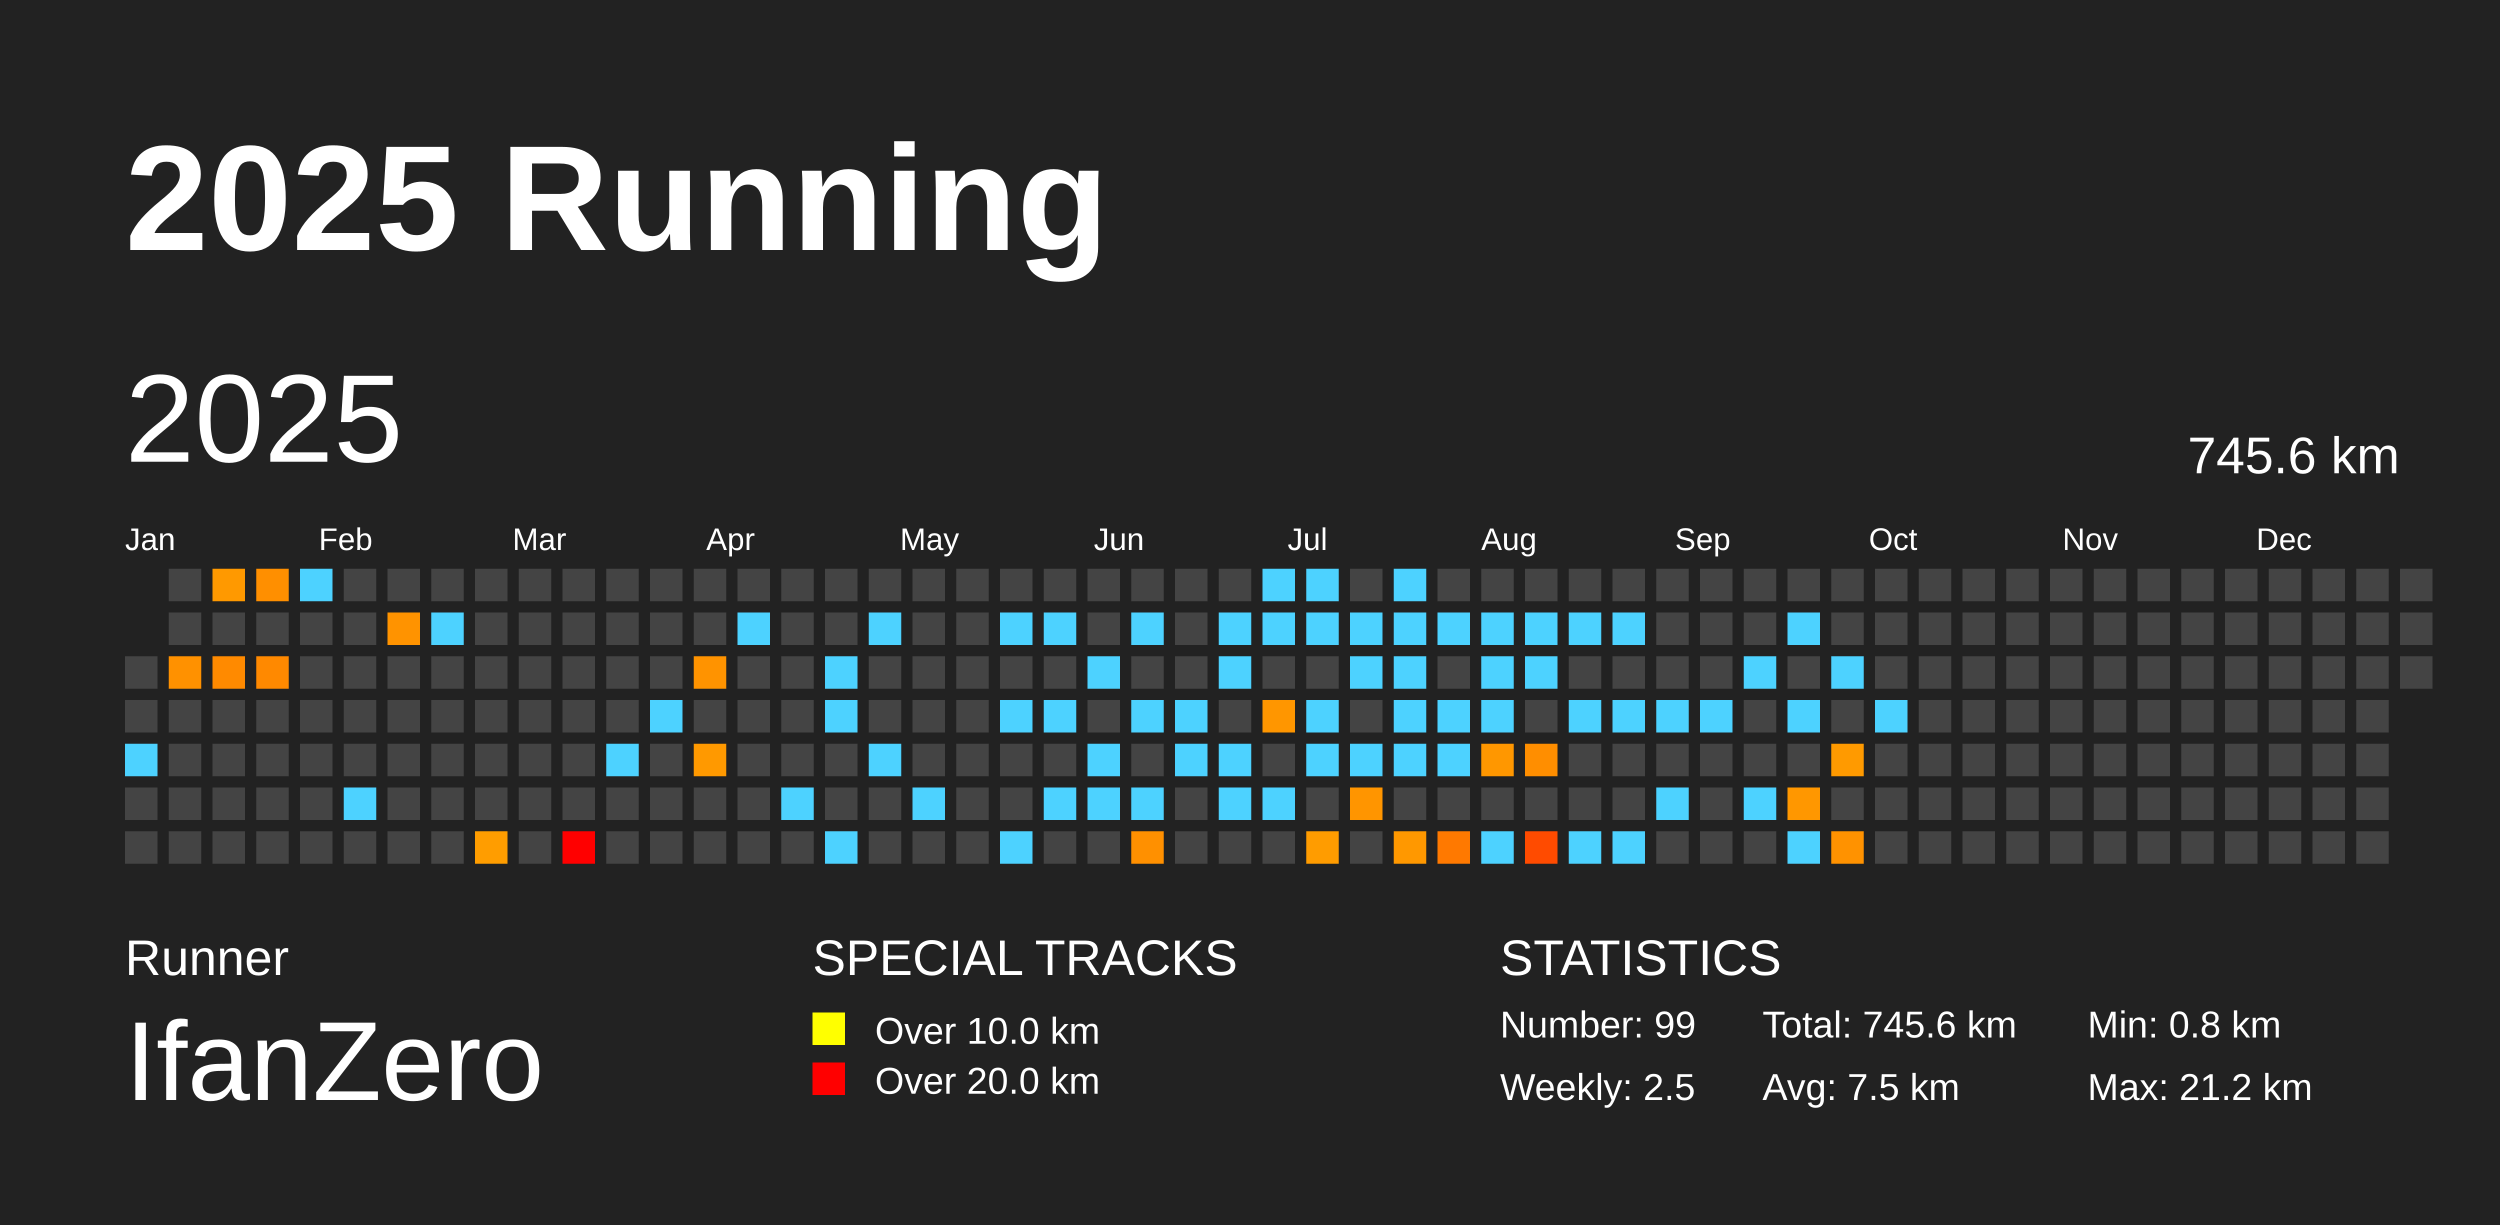
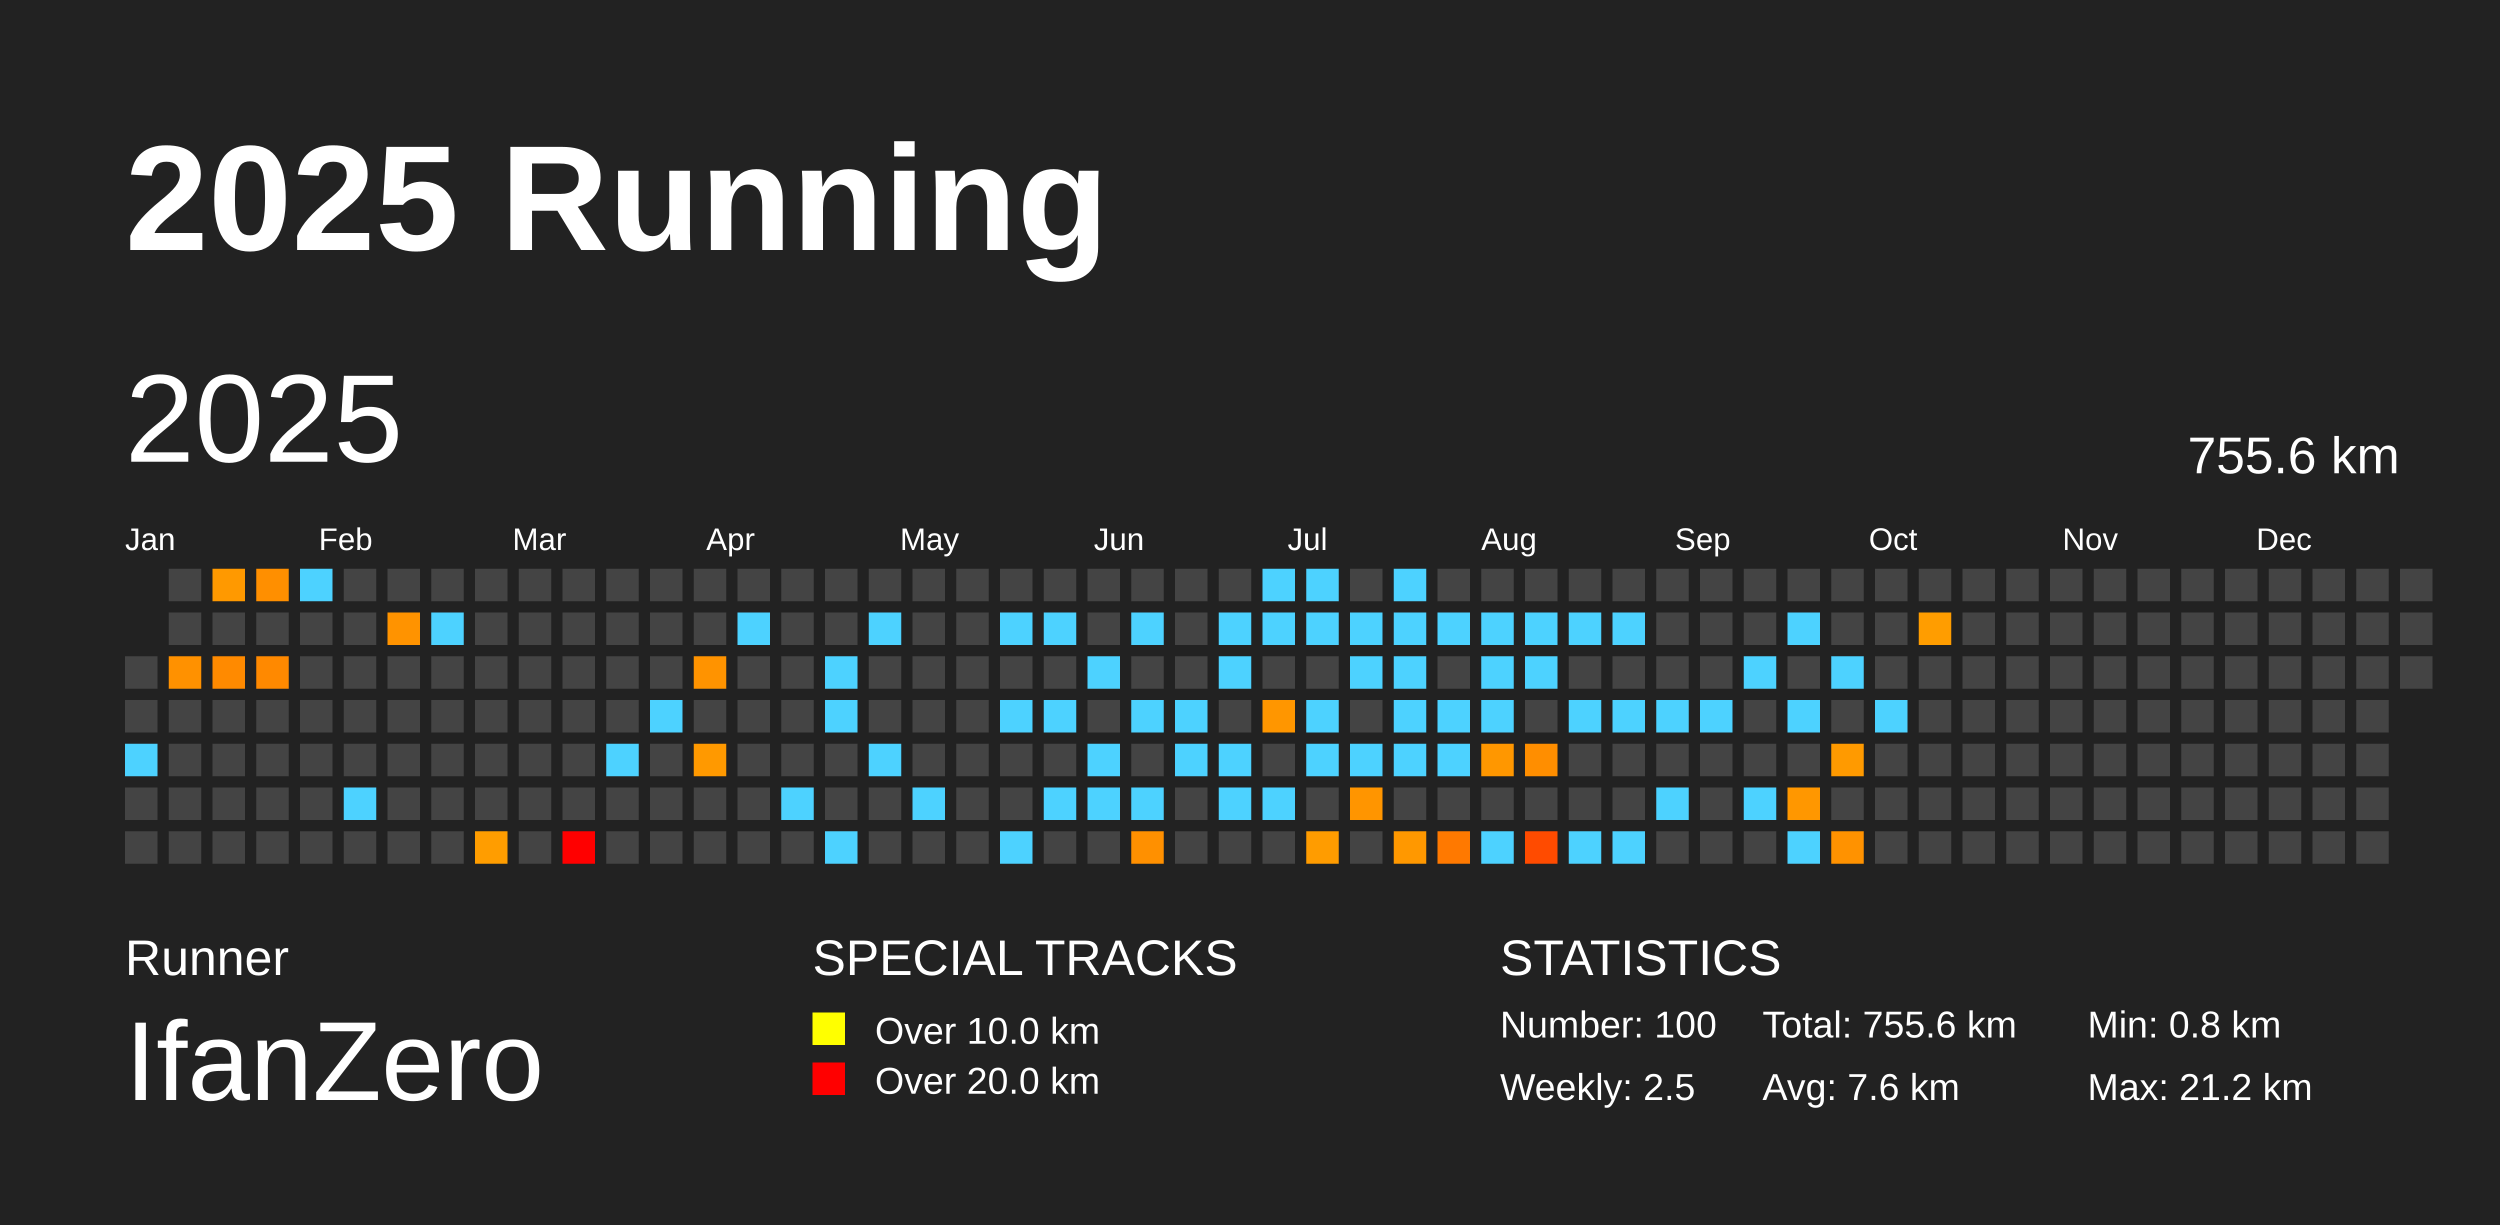
<svg xmlns="http://www.w3.org/2000/svg" baseProfile="full" height="98mm" version="1.1" viewBox="0,0,200,98" width="200mm">
  <defs />
  <rect fill="#222222" height="98" width="200" x="0" y="0" />
  <text fill="#FFFFFF" style="font-size:12px; font-family:Arial; font-weight:bold;" x="10" y="20">2025 Running</text>
  <text fill="#FFFFFF" style="font-size:4px; font-family:Arial" x="10" y="78">Runner</text>
  <text fill="#FFFFFF" style="font-size:9px; font-family:Arial" x="10" y="88">IfanZero</text>
  <text fill="#FFFFFF" style="font-size:4px; font-family:Arial" x="65" y="78">SPECIAL TRACKS</text>
  <rect fill="yellow" height="2.6" width="2.6" x="65" y="81" />
  <text fill="#FFFFFF" style="font-size:3px; font-family:Arial" x="70" y="83.5">Over 10.0 km</text>
  <rect fill="red" height="2.6" width="2.6" x="65" y="85" />
  <text fill="#FFFFFF" style="font-size:3px; font-family:Arial" x="70" y="87.5">Over 20.0 km</text>
  <text fill="#FFFFFF" style="font-size:4px; font-family:Arial" x="120" y="78">STATISTICS</text>
-   <text fill="#FFFFFF" style="font-size:3px; font-family:Arial" x="120" y="83">Number: 99</text>
+   <text fill="#FFFFFF" style="font-size:3px; font-family:Arial" x="120" y="83">Number: 100</text>
  <text fill="#FFFFFF" style="font-size:3px; font-family:Arial" x="120" y="88">Weekly: 2.5</text>
-   <text fill="#FFFFFF" style="font-size:3px; font-family:Arial" x="141" y="83">Total: 745.6 km</text>
-   <text fill="#FFFFFF" style="font-size:3px; font-family:Arial" x="141" y="88">Avg: 7.5 km</text>
+   <text fill="#FFFFFF" style="font-size:3px; font-family:Arial" x="141" y="83">Total: 755.6 km</text>
+   <text fill="#FFFFFF" style="font-size:3px; font-family:Arial" x="141" y="88">Avg: 7.6 km</text>
  <text fill="#FFFFFF" style="font-size:3px; font-family:Arial" x="167" y="83">Min: 0.8 km</text>
  <text fill="#FFFFFF" style="font-size:3px; font-family:Arial" x="167" y="88">Max: 21.2 km</text>
  <text dominant-baseline="hanging" fill="#FFFFFF" style="font-size:10.0px; font-family:Arial;" x="10" y="30">2025</text>
-   <text dominant-baseline="hanging" fill="#FFFFFF" style="font-size:4.125px; font-family:Arial;" x="175" y="35">745.6 km</text>
+   <text dominant-baseline="hanging" fill="#FFFFFF" style="font-size:4.125px; font-family:Arial;" x="175" y="35">755.6 km</text>
  <text fill="#FFFFFF" style="font-size:2.5px; font-family:Arial" x="10.0" y="44">Jan</text>
  <text fill="#FFFFFF" style="font-size:2.5px; font-family:Arial" x="25.5" y="44">Feb</text>
  <text fill="#FFFFFF" style="font-size:2.5px; font-family:Arial" x="41.0" y="44">Mar</text>
  <text fill="#FFFFFF" style="font-size:2.5px; font-family:Arial" x="56.5" y="44">Apr</text>
  <text fill="#FFFFFF" style="font-size:2.5px; font-family:Arial" x="72.0" y="44">May</text>
  <text fill="#FFFFFF" style="font-size:2.5px; font-family:Arial" x="87.5" y="44">Jun</text>
  <text fill="#FFFFFF" style="font-size:2.5px; font-family:Arial" x="103.0" y="44">Jul</text>
  <text fill="#FFFFFF" style="font-size:2.5px; font-family:Arial" x="118.5" y="44">Aug</text>
  <text fill="#FFFFFF" style="font-size:2.5px; font-family:Arial" x="134.0" y="44">Sep</text>
  <text fill="#FFFFFF" style="font-size:2.5px; font-family:Arial" x="149.5" y="44">Oct</text>
  <text fill="#FFFFFF" style="font-size:2.5px; font-family:Arial" x="165.0" y="44">Nov</text>
  <text fill="#FFFFFF" style="font-size:2.5px; font-family:Arial" x="180.5" y="44">Dec</text>
  <rect fill="#444444" height="2.6" width="2.6" x="10.0" y="52.5" />
  <rect fill="#444444" height="2.6" width="2.6" x="10.0" y="56.0" />
  <rect fill="#4dd2ff" height="2.6" width="2.6" x="10.0" y="59.5" />
  <rect fill="#444444" height="2.6" width="2.6" x="10.0" y="63.0" />
  <rect fill="#444444" height="2.6" width="2.6" x="10.0" y="66.5" />
  <rect fill="#444444" height="2.6" width="2.6" x="13.5" y="45.5" />
  <rect fill="#444444" height="2.6" width="2.6" x="13.5" y="49.0" />
  <rect fill="#ff9100" height="2.6" width="2.6" x="13.5" y="52.5" />
  <rect fill="#444444" height="2.6" width="2.6" x="13.5" y="56.0" />
  <rect fill="#444444" height="2.6" width="2.6" x="13.5" y="59.5" />
  <rect fill="#444444" height="2.6" width="2.6" x="13.5" y="63.0" />
  <rect fill="#444444" height="2.6" width="2.6" x="13.5" y="66.5" />
  <rect fill="#ff9900" height="2.6" width="2.6" x="17.0" y="45.5" />
  <rect fill="#444444" height="2.6" width="2.6" x="17.0" y="49.0" />
  <rect fill="#ff8a00" height="2.6" width="2.6" x="17.0" y="52.5" />
  <rect fill="#444444" height="2.6" width="2.6" x="17.0" y="56.0" />
  <rect fill="#444444" height="2.6" width="2.6" x="17.0" y="59.5" />
  <rect fill="#444444" height="2.6" width="2.6" x="17.0" y="63.0" />
  <rect fill="#444444" height="2.6" width="2.6" x="17.0" y="66.5" />
  <rect fill="#ff8f00" height="2.6" width="2.6" x="20.5" y="45.5" />
  <rect fill="#444444" height="2.6" width="2.6" x="20.5" y="49.0" />
  <rect fill="#ff8900" height="2.6" width="2.6" x="20.5" y="52.5" />
  <rect fill="#444444" height="2.6" width="2.6" x="20.5" y="56.0" />
  <rect fill="#444444" height="2.6" width="2.6" x="20.5" y="59.5" />
  <rect fill="#444444" height="2.6" width="2.6" x="20.5" y="63.0" />
  <rect fill="#444444" height="2.6" width="2.6" x="20.5" y="66.5" />
  <rect fill="#4dd2ff" height="2.6" width="2.6" x="24.0" y="45.5" />
  <rect fill="#444444" height="2.6" width="2.6" x="24.0" y="49.0" />
  <rect fill="#444444" height="2.6" width="2.6" x="24.0" y="52.5" />
  <rect fill="#444444" height="2.6" width="2.6" x="24.0" y="56.0" />
  <rect fill="#444444" height="2.6" width="2.6" x="24.0" y="59.5" />
  <rect fill="#444444" height="2.6" width="2.6" x="24.0" y="63.0" />
  <rect fill="#444444" height="2.6" width="2.6" x="24.0" y="66.5" />
  <rect fill="#444444" height="2.6" width="2.6" x="27.5" y="45.5" />
  <rect fill="#444444" height="2.6" width="2.6" x="27.5" y="49.0" />
  <rect fill="#444444" height="2.6" width="2.6" x="27.5" y="52.5" />
  <rect fill="#444444" height="2.6" width="2.6" x="27.5" y="56.0" />
  <rect fill="#444444" height="2.6" width="2.6" x="27.5" y="59.5" />
  <rect fill="#4dd2ff" height="2.6" width="2.6" x="27.5" y="63.0" />
  <rect fill="#444444" height="2.6" width="2.6" x="27.5" y="66.5" />
  <rect fill="#444444" height="2.6" width="2.6" x="31.0" y="45.5" />
  <rect fill="#ff9300" height="2.6" width="2.6" x="31.0" y="49.0" />
  <rect fill="#444444" height="2.6" width="2.6" x="31.0" y="52.5" />
  <rect fill="#444444" height="2.6" width="2.6" x="31.0" y="56.0" />
  <rect fill="#444444" height="2.6" width="2.6" x="31.0" y="59.5" />
  <rect fill="#444444" height="2.6" width="2.6" x="31.0" y="63.0" />
  <rect fill="#444444" height="2.6" width="2.6" x="31.0" y="66.5" />
  <rect fill="#444444" height="2.6" width="2.6" x="34.5" y="45.5" />
  <rect fill="#4dd2ff" height="2.6" width="2.6" x="34.5" y="49.0" />
  <rect fill="#444444" height="2.6" width="2.6" x="34.5" y="52.5" />
  <rect fill="#444444" height="2.6" width="2.6" x="34.5" y="56.0" />
  <rect fill="#444444" height="2.6" width="2.6" x="34.5" y="59.5" />
  <rect fill="#444444" height="2.6" width="2.6" x="34.5" y="63.0" />
  <rect fill="#444444" height="2.6" width="2.6" x="34.5" y="66.5" />
  <rect fill="#444444" height="2.6" width="2.6" x="38.0" y="45.5" />
  <rect fill="#444444" height="2.6" width="2.6" x="38.0" y="49.0" />
  <rect fill="#444444" height="2.6" width="2.6" x="38.0" y="52.5" />
  <rect fill="#444444" height="2.6" width="2.6" x="38.0" y="56.0" />
  <rect fill="#444444" height="2.6" width="2.6" x="38.0" y="59.5" />
  <rect fill="#444444" height="2.6" width="2.6" x="38.0" y="63.0" />
  <rect fill="#ff9d00" height="2.6" width="2.6" x="38.0" y="66.5" />
  <rect fill="#444444" height="2.6" width="2.6" x="41.5" y="45.5" />
  <rect fill="#444444" height="2.6" width="2.6" x="41.5" y="49.0" />
  <rect fill="#444444" height="2.6" width="2.6" x="41.5" y="52.5" />
  <rect fill="#444444" height="2.6" width="2.6" x="41.5" y="56.0" />
  <rect fill="#444444" height="2.6" width="2.6" x="41.5" y="59.5" />
  <rect fill="#444444" height="2.6" width="2.6" x="41.5" y="63.0" />
  <rect fill="#444444" height="2.6" width="2.6" x="41.5" y="66.5" />
  <rect fill="#444444" height="2.6" width="2.6" x="45.0" y="45.5" />
  <rect fill="#444444" height="2.6" width="2.6" x="45.0" y="49.0" />
  <rect fill="#444444" height="2.6" width="2.6" x="45.0" y="52.5" />
  <rect fill="#444444" height="2.6" width="2.6" x="45.0" y="56.0" />
  <rect fill="#444444" height="2.6" width="2.6" x="45.0" y="59.5" />
  <rect fill="#444444" height="2.6" width="2.6" x="45.0" y="63.0" />
  <rect fill="red" height="2.6" width="2.6" x="45.0" y="66.5" />
  <rect fill="#444444" height="2.6" width="2.6" x="48.5" y="45.5" />
  <rect fill="#444444" height="2.6" width="2.6" x="48.5" y="49.0" />
  <rect fill="#444444" height="2.6" width="2.6" x="48.5" y="52.5" />
  <rect fill="#444444" height="2.6" width="2.6" x="48.5" y="56.0" />
  <rect fill="#4dd2ff" height="2.6" width="2.6" x="48.5" y="59.5" />
  <rect fill="#444444" height="2.6" width="2.6" x="48.5" y="63.0" />
  <rect fill="#444444" height="2.6" width="2.6" x="48.5" y="66.5" />
  <rect fill="#444444" height="2.6" width="2.6" x="52.0" y="45.5" />
  <rect fill="#444444" height="2.6" width="2.6" x="52.0" y="49.0" />
  <rect fill="#444444" height="2.6" width="2.6" x="52.0" y="52.5" />
  <rect fill="#4dd2ff" height="2.6" width="2.6" x="52.0" y="56.0" />
  <rect fill="#444444" height="2.6" width="2.6" x="52.0" y="59.5" />
  <rect fill="#444444" height="2.6" width="2.6" x="52.0" y="63.0" />
  <rect fill="#444444" height="2.6" width="2.6" x="52.0" y="66.5" />
  <rect fill="#444444" height="2.6" width="2.6" x="55.5" y="45.5" />
  <rect fill="#444444" height="2.6" width="2.6" x="55.5" y="49.0" />
  <rect fill="#ff9300" height="2.6" width="2.6" x="55.5" y="52.5" />
  <rect fill="#444444" height="2.6" width="2.6" x="55.5" y="56.0" />
  <rect fill="#ff9900" height="2.6" width="2.6" x="55.5" y="59.5" />
  <rect fill="#444444" height="2.6" width="2.6" x="55.5" y="63.0" />
  <rect fill="#444444" height="2.6" width="2.6" x="55.5" y="66.5" />
  <rect fill="#444444" height="2.6" width="2.6" x="59.0" y="45.5" />
  <rect fill="#4dd2ff" height="2.6" width="2.6" x="59.0" y="49.0" />
  <rect fill="#444444" height="2.6" width="2.6" x="59.0" y="52.5" />
  <rect fill="#444444" height="2.6" width="2.6" x="59.0" y="56.0" />
  <rect fill="#444444" height="2.6" width="2.6" x="59.0" y="59.5" />
  <rect fill="#444444" height="2.6" width="2.6" x="59.0" y="63.0" />
  <rect fill="#444444" height="2.6" width="2.6" x="59.0" y="66.5" />
  <rect fill="#444444" height="2.6" width="2.6" x="62.5" y="45.5" />
  <rect fill="#444444" height="2.6" width="2.6" x="62.5" y="49.0" />
  <rect fill="#444444" height="2.6" width="2.6" x="62.5" y="52.5" />
  <rect fill="#444444" height="2.6" width="2.6" x="62.5" y="56.0" />
  <rect fill="#444444" height="2.6" width="2.6" x="62.5" y="59.5" />
  <rect fill="#4dd2ff" height="2.6" width="2.6" x="62.5" y="63.0" />
  <rect fill="#444444" height="2.6" width="2.6" x="62.5" y="66.5" />
  <rect fill="#444444" height="2.6" width="2.6" x="66.0" y="45.5" />
  <rect fill="#444444" height="2.6" width="2.6" x="66.0" y="49.0" />
  <rect fill="#4dd2ff" height="2.6" width="2.6" x="66.0" y="52.5" />
  <rect fill="#4dd2ff" height="2.6" width="2.6" x="66.0" y="56.0" />
  <rect fill="#444444" height="2.6" width="2.6" x="66.0" y="59.5" />
  <rect fill="#444444" height="2.6" width="2.6" x="66.0" y="63.0" />
  <rect fill="#4dd2ff" height="2.6" width="2.6" x="66.0" y="66.5" />
  <rect fill="#444444" height="2.6" width="2.6" x="69.5" y="45.5" />
  <rect fill="#4dd2ff" height="2.6" width="2.6" x="69.5" y="49.0" />
  <rect fill="#444444" height="2.6" width="2.6" x="69.5" y="52.5" />
  <rect fill="#444444" height="2.6" width="2.6" x="69.5" y="56.0" />
  <rect fill="#4dd2ff" height="2.6" width="2.6" x="69.5" y="59.5" />
  <rect fill="#444444" height="2.6" width="2.6" x="69.5" y="63.0" />
  <rect fill="#444444" height="2.6" width="2.6" x="69.5" y="66.5" />
  <rect fill="#444444" height="2.6" width="2.6" x="73.0" y="45.5" />
  <rect fill="#444444" height="2.6" width="2.6" x="73.0" y="49.0" />
  <rect fill="#444444" height="2.6" width="2.6" x="73.0" y="52.5" />
  <rect fill="#444444" height="2.6" width="2.6" x="73.0" y="56.0" />
  <rect fill="#444444" height="2.6" width="2.6" x="73.0" y="59.5" />
  <rect fill="#4dd2ff" height="2.6" width="2.6" x="73.0" y="63.0" />
  <rect fill="#444444" height="2.6" width="2.6" x="73.0" y="66.5" />
  <rect fill="#444444" height="2.6" width="2.6" x="76.5" y="45.5" />
  <rect fill="#444444" height="2.6" width="2.6" x="76.5" y="49.0" />
  <rect fill="#444444" height="2.6" width="2.6" x="76.5" y="52.5" />
  <rect fill="#444444" height="2.6" width="2.6" x="76.5" y="56.0" />
  <rect fill="#444444" height="2.6" width="2.6" x="76.5" y="59.5" />
  <rect fill="#444444" height="2.6" width="2.6" x="76.5" y="63.0" />
  <rect fill="#444444" height="2.6" width="2.6" x="76.5" y="66.5" />
  <rect fill="#444444" height="2.6" width="2.6" x="80.0" y="45.5" />
  <rect fill="#4dd2ff" height="2.6" width="2.6" x="80.0" y="49.0" />
  <rect fill="#444444" height="2.6" width="2.6" x="80.0" y="52.5" />
  <rect fill="#4dd2ff" height="2.6" width="2.6" x="80.0" y="56.0" />
  <rect fill="#444444" height="2.6" width="2.6" x="80.0" y="59.5" />
  <rect fill="#444444" height="2.6" width="2.6" x="80.0" y="63.0" />
  <rect fill="#4dd2ff" height="2.6" width="2.6" x="80.0" y="66.5" />
  <rect fill="#444444" height="2.6" width="2.6" x="83.5" y="45.5" />
  <rect fill="#4dd2ff" height="2.6" width="2.6" x="83.5" y="49.0" />
  <rect fill="#444444" height="2.6" width="2.6" x="83.5" y="52.5" />
  <rect fill="#4dd2ff" height="2.6" width="2.6" x="83.5" y="56.0" />
  <rect fill="#444444" height="2.6" width="2.6" x="83.5" y="59.5" />
  <rect fill="#4dd2ff" height="2.6" width="2.6" x="83.5" y="63.0" />
  <rect fill="#444444" height="2.6" width="2.6" x="83.5" y="66.5" />
  <rect fill="#444444" height="2.6" width="2.6" x="87.0" y="45.5" />
  <rect fill="#444444" height="2.6" width="2.6" x="87.0" y="49.0" />
  <rect fill="#4dd2ff" height="2.6" width="2.6" x="87.0" y="52.5" />
  <rect fill="#444444" height="2.6" width="2.6" x="87.0" y="56.0" />
  <rect fill="#4dd2ff" height="2.6" width="2.6" x="87.0" y="59.5" />
  <rect fill="#4dd2ff" height="2.6" width="2.6" x="87.0" y="63.0" />
  <rect fill="#444444" height="2.6" width="2.6" x="87.0" y="66.5" />
  <rect fill="#444444" height="2.6" width="2.6" x="90.5" y="45.5" />
  <rect fill="#4dd2ff" height="2.6" width="2.6" x="90.5" y="49.0" />
  <rect fill="#444444" height="2.6" width="2.6" x="90.5" y="52.5" />
  <rect fill="#4dd2ff" height="2.6" width="2.6" x="90.5" y="56.0" />
  <rect fill="#444444" height="2.6" width="2.6" x="90.5" y="59.5" />
  <rect fill="#4dd2ff" height="2.6" width="2.6" x="90.5" y="63.0" />
  <rect fill="#ff9000" height="2.6" width="2.6" x="90.5" y="66.5" />
  <rect fill="#444444" height="2.6" width="2.6" x="94.0" y="45.5" />
  <rect fill="#444444" height="2.6" width="2.6" x="94.0" y="49.0" />
  <rect fill="#444444" height="2.6" width="2.6" x="94.0" y="52.5" />
  <rect fill="#4dd2ff" height="2.6" width="2.6" x="94.0" y="56.0" />
  <rect fill="#4dd2ff" height="2.6" width="2.6" x="94.0" y="59.5" />
  <rect fill="#444444" height="2.6" width="2.6" x="94.0" y="63.0" />
  <rect fill="#444444" height="2.6" width="2.6" x="94.0" y="66.5" />
  <rect fill="#444444" height="2.6" width="2.6" x="97.5" y="45.5" />
  <rect fill="#4dd2ff" height="2.6" width="2.6" x="97.5" y="49.0" />
  <rect fill="#4dd2ff" height="2.6" width="2.6" x="97.5" y="52.5" />
  <rect fill="#444444" height="2.6" width="2.6" x="97.5" y="56.0" />
  <rect fill="#4dd2ff" height="2.6" width="2.6" x="97.5" y="59.5" />
  <rect fill="#4dd2ff" height="2.6" width="2.6" x="97.5" y="63.0" />
  <rect fill="#444444" height="2.6" width="2.6" x="97.5" y="66.5" />
  <rect fill="#4dd2ff" height="2.6" width="2.6" x="101.0" y="45.5" />
  <rect fill="#4dd2ff" height="2.6" width="2.6" x="101.0" y="49.0" />
  <rect fill="#444444" height="2.6" width="2.6" x="101.0" y="52.5" />
  <rect fill="#ff9600" height="2.6" width="2.6" x="101.0" y="56.0" />
  <rect fill="#444444" height="2.6" width="2.6" x="101.0" y="59.5" />
  <rect fill="#4dd2ff" height="2.6" width="2.6" x="101.0" y="63.0" />
  <rect fill="#444444" height="2.6" width="2.6" x="101.0" y="66.5" />
  <rect fill="#4dd2ff" height="2.6" width="2.6" x="104.5" y="45.5" />
  <rect fill="#4dd2ff" height="2.6" width="2.6" x="104.5" y="49.0" />
  <rect fill="#444444" height="2.6" width="2.6" x="104.5" y="52.5" />
  <rect fill="#4dd2ff" height="2.6" width="2.6" x="104.5" y="56.0" />
  <rect fill="#4dd2ff" height="2.6" width="2.6" x="104.5" y="59.5" />
  <rect fill="#444444" height="2.6" width="2.6" x="104.5" y="63.0" />
  <rect fill="#ff9c00" height="2.6" width="2.6" x="104.5" y="66.5" />
  <rect fill="#444444" height="2.6" width="2.6" x="108.0" y="45.5" />
  <rect fill="#4dd2ff" height="2.6" width="2.6" x="108.0" y="49.0" />
  <rect fill="#4dd2ff" height="2.6" width="2.6" x="108.0" y="52.5" />
  <rect fill="#444444" height="2.6" width="2.6" x="108.0" y="56.0" />
  <rect fill="#4dd2ff" height="2.6" width="2.6" x="108.0" y="59.5" />
  <rect fill="#ff9500" height="2.6" width="2.6" x="108.0" y="63.0" />
  <rect fill="#444444" height="2.6" width="2.6" x="108.0" y="66.5" />
  <rect fill="#4dd2ff" height="2.6" width="2.6" x="111.5" y="45.5" />
  <rect fill="#4dd2ff" height="2.6" width="2.6" x="111.5" y="49.0" />
  <rect fill="#4dd2ff" height="2.6" width="2.6" x="111.5" y="52.5" />
  <rect fill="#4dd2ff" height="2.6" width="2.6" x="111.5" y="56.0" />
  <rect fill="#4dd2ff" height="2.6" width="2.6" x="111.5" y="59.5" />
  <rect fill="#444444" height="2.6" width="2.6" x="111.5" y="63.0" />
  <rect fill="#ff9800" height="2.6" width="2.6" x="111.5" y="66.5" />
  <rect fill="#444444" height="2.6" width="2.6" x="115.0" y="45.5" />
  <rect fill="#4dd2ff" height="2.6" width="2.6" x="115.0" y="49.0" />
  <rect fill="#444444" height="2.6" width="2.6" x="115.0" y="52.5" />
  <rect fill="#4dd2ff" height="2.6" width="2.6" x="115.0" y="56.0" />
  <rect fill="#4dd2ff" height="2.6" width="2.6" x="115.0" y="59.5" />
  <rect fill="#444444" height="2.6" width="2.6" x="115.0" y="63.0" />
  <rect fill="#ff7900" height="2.6" width="2.6" x="115.0" y="66.5" />
  <rect fill="#444444" height="2.6" width="2.6" x="118.5" y="45.5" />
  <rect fill="#4dd2ff" height="2.6" width="2.6" x="118.5" y="49.0" />
  <rect fill="#4dd2ff" height="2.6" width="2.6" x="118.5" y="52.5" />
  <rect fill="#4dd2ff" height="2.6" width="2.6" x="118.5" y="56.0" />
  <rect fill="#ff9700" height="2.6" width="2.6" x="118.5" y="59.5" />
  <rect fill="#444444" height="2.6" width="2.6" x="118.5" y="63.0" />
  <rect fill="#4dd2ff" height="2.6" width="2.6" x="118.5" y="66.5" />
  <rect fill="#444444" height="2.6" width="2.6" x="122.0" y="45.5" />
  <rect fill="#4dd2ff" height="2.6" width="2.6" x="122.0" y="49.0" />
  <rect fill="#4dd2ff" height="2.6" width="2.6" x="122.0" y="52.5" />
  <rect fill="#444444" height="2.6" width="2.6" x="122.0" y="56.0" />
  <rect fill="#ff8e00" height="2.6" width="2.6" x="122.0" y="59.5" />
  <rect fill="#444444" height="2.6" width="2.6" x="122.0" y="63.0" />
  <rect fill="#ff4b00" height="2.6" width="2.6" x="122.0" y="66.5" />
  <rect fill="#444444" height="2.6" width="2.6" x="125.5" y="45.5" />
  <rect fill="#4dd2ff" height="2.6" width="2.6" x="125.5" y="49.0" />
  <rect fill="#444444" height="2.6" width="2.6" x="125.5" y="52.5" />
  <rect fill="#4dd2ff" height="2.6" width="2.6" x="125.5" y="56.0" />
  <rect fill="#444444" height="2.6" width="2.6" x="125.5" y="59.5" />
  <rect fill="#444444" height="2.6" width="2.6" x="125.5" y="63.0" />
  <rect fill="#4dd2ff" height="2.6" width="2.6" x="125.5" y="66.5" />
  <rect fill="#444444" height="2.6" width="2.6" x="129.0" y="45.5" />
  <rect fill="#4dd2ff" height="2.6" width="2.6" x="129.0" y="49.0" />
  <rect fill="#444444" height="2.6" width="2.6" x="129.0" y="52.5" />
  <rect fill="#4dd2ff" height="2.6" width="2.6" x="129.0" y="56.0" />
  <rect fill="#444444" height="2.6" width="2.6" x="129.0" y="59.5" />
  <rect fill="#444444" height="2.6" width="2.6" x="129.0" y="63.0" />
  <rect fill="#4dd2ff" height="2.6" width="2.6" x="129.0" y="66.5" />
  <rect fill="#444444" height="2.6" width="2.6" x="132.5" y="45.5" />
  <rect fill="#444444" height="2.6" width="2.6" x="132.5" y="49.0" />
  <rect fill="#444444" height="2.6" width="2.6" x="132.5" y="52.5" />
  <rect fill="#4dd2ff" height="2.6" width="2.6" x="132.5" y="56.0" />
  <rect fill="#444444" height="2.6" width="2.6" x="132.5" y="59.5" />
  <rect fill="#4dd2ff" height="2.6" width="2.6" x="132.5" y="63.0" />
  <rect fill="#444444" height="2.6" width="2.6" x="132.5" y="66.5" />
  <rect fill="#444444" height="2.6" width="2.6" x="136.0" y="45.5" />
  <rect fill="#444444" height="2.6" width="2.6" x="136.0" y="49.0" />
  <rect fill="#444444" height="2.6" width="2.6" x="136.0" y="52.5" />
  <rect fill="#4dd2ff" height="2.6" width="2.6" x="136.0" y="56.0" />
  <rect fill="#444444" height="2.6" width="2.6" x="136.0" y="59.5" />
  <rect fill="#444444" height="2.6" width="2.6" x="136.0" y="63.0" />
  <rect fill="#444444" height="2.6" width="2.6" x="136.0" y="66.5" />
  <rect fill="#444444" height="2.6" width="2.6" x="139.5" y="45.5" />
  <rect fill="#444444" height="2.6" width="2.6" x="139.5" y="49.0" />
  <rect fill="#4dd2ff" height="2.6" width="2.6" x="139.5" y="52.5" />
  <rect fill="#444444" height="2.6" width="2.6" x="139.5" y="56.0" />
  <rect fill="#444444" height="2.6" width="2.6" x="139.5" y="59.5" />
  <rect fill="#4dd2ff" height="2.6" width="2.6" x="139.5" y="63.0" />
  <rect fill="#444444" height="2.6" width="2.6" x="139.5" y="66.5" />
  <rect fill="#444444" height="2.6" width="2.6" x="143.0" y="45.5" />
  <rect fill="#4dd2ff" height="2.6" width="2.6" x="143.0" y="49.0" />
  <rect fill="#444444" height="2.6" width="2.6" x="143.0" y="52.5" />
  <rect fill="#4dd2ff" height="2.6" width="2.6" x="143.0" y="56.0" />
  <rect fill="#444444" height="2.6" width="2.6" x="143.0" y="59.5" />
  <rect fill="#ff9700" height="2.6" width="2.6" x="143.0" y="63.0" />
  <rect fill="#4dd2ff" height="2.6" width="2.6" x="143.0" y="66.5" />
  <rect fill="#444444" height="2.6" width="2.6" x="146.5" y="45.5" />
  <rect fill="#444444" height="2.6" width="2.6" x="146.5" y="49.0" />
  <rect fill="#4dd2ff" height="2.6" width="2.6" x="146.5" y="52.5" />
  <rect fill="#444444" height="2.6" width="2.6" x="146.5" y="56.0" />
  <rect fill="#ff9a00" height="2.6" width="2.6" x="146.5" y="59.5" />
  <rect fill="#444444" height="2.6" width="2.6" x="146.5" y="63.0" />
  <rect fill="#ff9200" height="2.6" width="2.6" x="146.5" y="66.5" />
  <rect fill="#444444" height="2.6" width="2.6" x="150.0" y="45.5" />
  <rect fill="#444444" height="2.6" width="2.6" x="150.0" y="49.0" />
  <rect fill="#444444" height="2.6" width="2.6" x="150.0" y="52.5" />
  <rect fill="#4dd2ff" height="2.6" width="2.6" x="150.0" y="56.0" />
  <rect fill="#444444" height="2.6" width="2.6" x="150.0" y="59.5" />
  <rect fill="#444444" height="2.6" width="2.6" x="150.0" y="63.0" />
  <rect fill="#444444" height="2.6" width="2.6" x="150.0" y="66.5" />
  <rect fill="#444444" height="2.6" width="2.6" x="153.5" y="45.5" />
-   <rect fill="#444444" height="2.6" width="2.6" x="153.5" y="49.0" />
+   <rect fill="#ff9d00" height="2.6" width="2.6" x="153.5" y="49.0" />
  <rect fill="#444444" height="2.6" width="2.6" x="153.5" y="52.5" />
  <rect fill="#444444" height="2.6" width="2.6" x="153.5" y="56.0" />
  <rect fill="#444444" height="2.6" width="2.6" x="153.5" y="59.5" />
  <rect fill="#444444" height="2.6" width="2.6" x="153.5" y="63.0" />
  <rect fill="#444444" height="2.6" width="2.6" x="153.5" y="66.5" />
  <rect fill="#444444" height="2.6" width="2.6" x="157.0" y="45.5" />
  <rect fill="#444444" height="2.6" width="2.6" x="157.0" y="49.0" />
  <rect fill="#444444" height="2.6" width="2.6" x="157.0" y="52.5" />
  <rect fill="#444444" height="2.6" width="2.6" x="157.0" y="56.0" />
  <rect fill="#444444" height="2.6" width="2.6" x="157.0" y="59.5" />
  <rect fill="#444444" height="2.6" width="2.6" x="157.0" y="63.0" />
  <rect fill="#444444" height="2.6" width="2.6" x="157.0" y="66.5" />
  <rect fill="#444444" height="2.6" width="2.6" x="160.5" y="45.5" />
  <rect fill="#444444" height="2.6" width="2.6" x="160.5" y="49.0" />
  <rect fill="#444444" height="2.6" width="2.6" x="160.5" y="52.5" />
  <rect fill="#444444" height="2.6" width="2.6" x="160.5" y="56.0" />
  <rect fill="#444444" height="2.6" width="2.6" x="160.5" y="59.5" />
  <rect fill="#444444" height="2.6" width="2.6" x="160.5" y="63.0" />
  <rect fill="#444444" height="2.6" width="2.6" x="160.5" y="66.5" />
  <rect fill="#444444" height="2.6" width="2.6" x="164.0" y="45.5" />
  <rect fill="#444444" height="2.6" width="2.6" x="164.0" y="49.0" />
  <rect fill="#444444" height="2.6" width="2.6" x="164.0" y="52.5" />
  <rect fill="#444444" height="2.6" width="2.6" x="164.0" y="56.0" />
  <rect fill="#444444" height="2.6" width="2.6" x="164.0" y="59.5" />
  <rect fill="#444444" height="2.6" width="2.6" x="164.0" y="63.0" />
  <rect fill="#444444" height="2.6" width="2.6" x="164.0" y="66.5" />
  <rect fill="#444444" height="2.6" width="2.6" x="167.5" y="45.5" />
  <rect fill="#444444" height="2.6" width="2.6" x="167.5" y="49.0" />
  <rect fill="#444444" height="2.6" width="2.6" x="167.5" y="52.5" />
  <rect fill="#444444" height="2.6" width="2.6" x="167.5" y="56.0" />
  <rect fill="#444444" height="2.6" width="2.6" x="167.5" y="59.5" />
  <rect fill="#444444" height="2.6" width="2.6" x="167.5" y="63.0" />
  <rect fill="#444444" height="2.6" width="2.6" x="167.5" y="66.5" />
  <rect fill="#444444" height="2.6" width="2.6" x="171.0" y="45.5" />
  <rect fill="#444444" height="2.6" width="2.6" x="171.0" y="49.0" />
  <rect fill="#444444" height="2.6" width="2.6" x="171.0" y="52.5" />
  <rect fill="#444444" height="2.6" width="2.6" x="171.0" y="56.0" />
  <rect fill="#444444" height="2.6" width="2.6" x="171.0" y="59.5" />
  <rect fill="#444444" height="2.6" width="2.6" x="171.0" y="63.0" />
  <rect fill="#444444" height="2.6" width="2.6" x="171.0" y="66.5" />
  <rect fill="#444444" height="2.6" width="2.6" x="174.5" y="45.5" />
  <rect fill="#444444" height="2.6" width="2.6" x="174.5" y="49.0" />
  <rect fill="#444444" height="2.6" width="2.6" x="174.5" y="52.5" />
  <rect fill="#444444" height="2.6" width="2.6" x="174.5" y="56.0" />
  <rect fill="#444444" height="2.6" width="2.6" x="174.5" y="59.5" />
  <rect fill="#444444" height="2.6" width="2.6" x="174.5" y="63.0" />
  <rect fill="#444444" height="2.6" width="2.6" x="174.5" y="66.5" />
  <rect fill="#444444" height="2.6" width="2.6" x="178.0" y="45.5" />
  <rect fill="#444444" height="2.6" width="2.6" x="178.0" y="49.0" />
  <rect fill="#444444" height="2.6" width="2.6" x="178.0" y="52.5" />
  <rect fill="#444444" height="2.6" width="2.6" x="178.0" y="56.0" />
  <rect fill="#444444" height="2.6" width="2.6" x="178.0" y="59.5" />
  <rect fill="#444444" height="2.6" width="2.6" x="178.0" y="63.0" />
  <rect fill="#444444" height="2.6" width="2.6" x="178.0" y="66.5" />
  <rect fill="#444444" height="2.6" width="2.6" x="181.5" y="45.5" />
  <rect fill="#444444" height="2.6" width="2.6" x="181.5" y="49.0" />
  <rect fill="#444444" height="2.6" width="2.6" x="181.5" y="52.5" />
  <rect fill="#444444" height="2.6" width="2.6" x="181.5" y="56.0" />
  <rect fill="#444444" height="2.6" width="2.6" x="181.5" y="59.5" />
  <rect fill="#444444" height="2.6" width="2.6" x="181.5" y="63.0" />
  <rect fill="#444444" height="2.6" width="2.6" x="181.5" y="66.5" />
  <rect fill="#444444" height="2.6" width="2.6" x="185.0" y="45.5" />
  <rect fill="#444444" height="2.6" width="2.6" x="185.0" y="49.0" />
  <rect fill="#444444" height="2.6" width="2.6" x="185.0" y="52.5" />
  <rect fill="#444444" height="2.6" width="2.6" x="185.0" y="56.0" />
  <rect fill="#444444" height="2.6" width="2.6" x="185.0" y="59.5" />
  <rect fill="#444444" height="2.6" width="2.6" x="185.0" y="63.0" />
  <rect fill="#444444" height="2.6" width="2.6" x="185.0" y="66.5" />
  <rect fill="#444444" height="2.6" width="2.6" x="188.5" y="45.5" />
  <rect fill="#444444" height="2.6" width="2.6" x="188.5" y="49.0" />
  <rect fill="#444444" height="2.6" width="2.6" x="188.5" y="52.5" />
  <rect fill="#444444" height="2.6" width="2.6" x="188.5" y="56.0" />
  <rect fill="#444444" height="2.6" width="2.6" x="188.5" y="59.5" />
  <rect fill="#444444" height="2.6" width="2.6" x="188.5" y="63.0" />
  <rect fill="#444444" height="2.6" width="2.6" x="188.5" y="66.5" />
  <rect fill="#444444" height="2.6" width="2.6" x="192.0" y="45.5" />
  <rect fill="#444444" height="2.6" width="2.6" x="192.0" y="49.0" />
  <rect fill="#444444" height="2.6" width="2.6" x="192.0" y="52.5" />
</svg>
